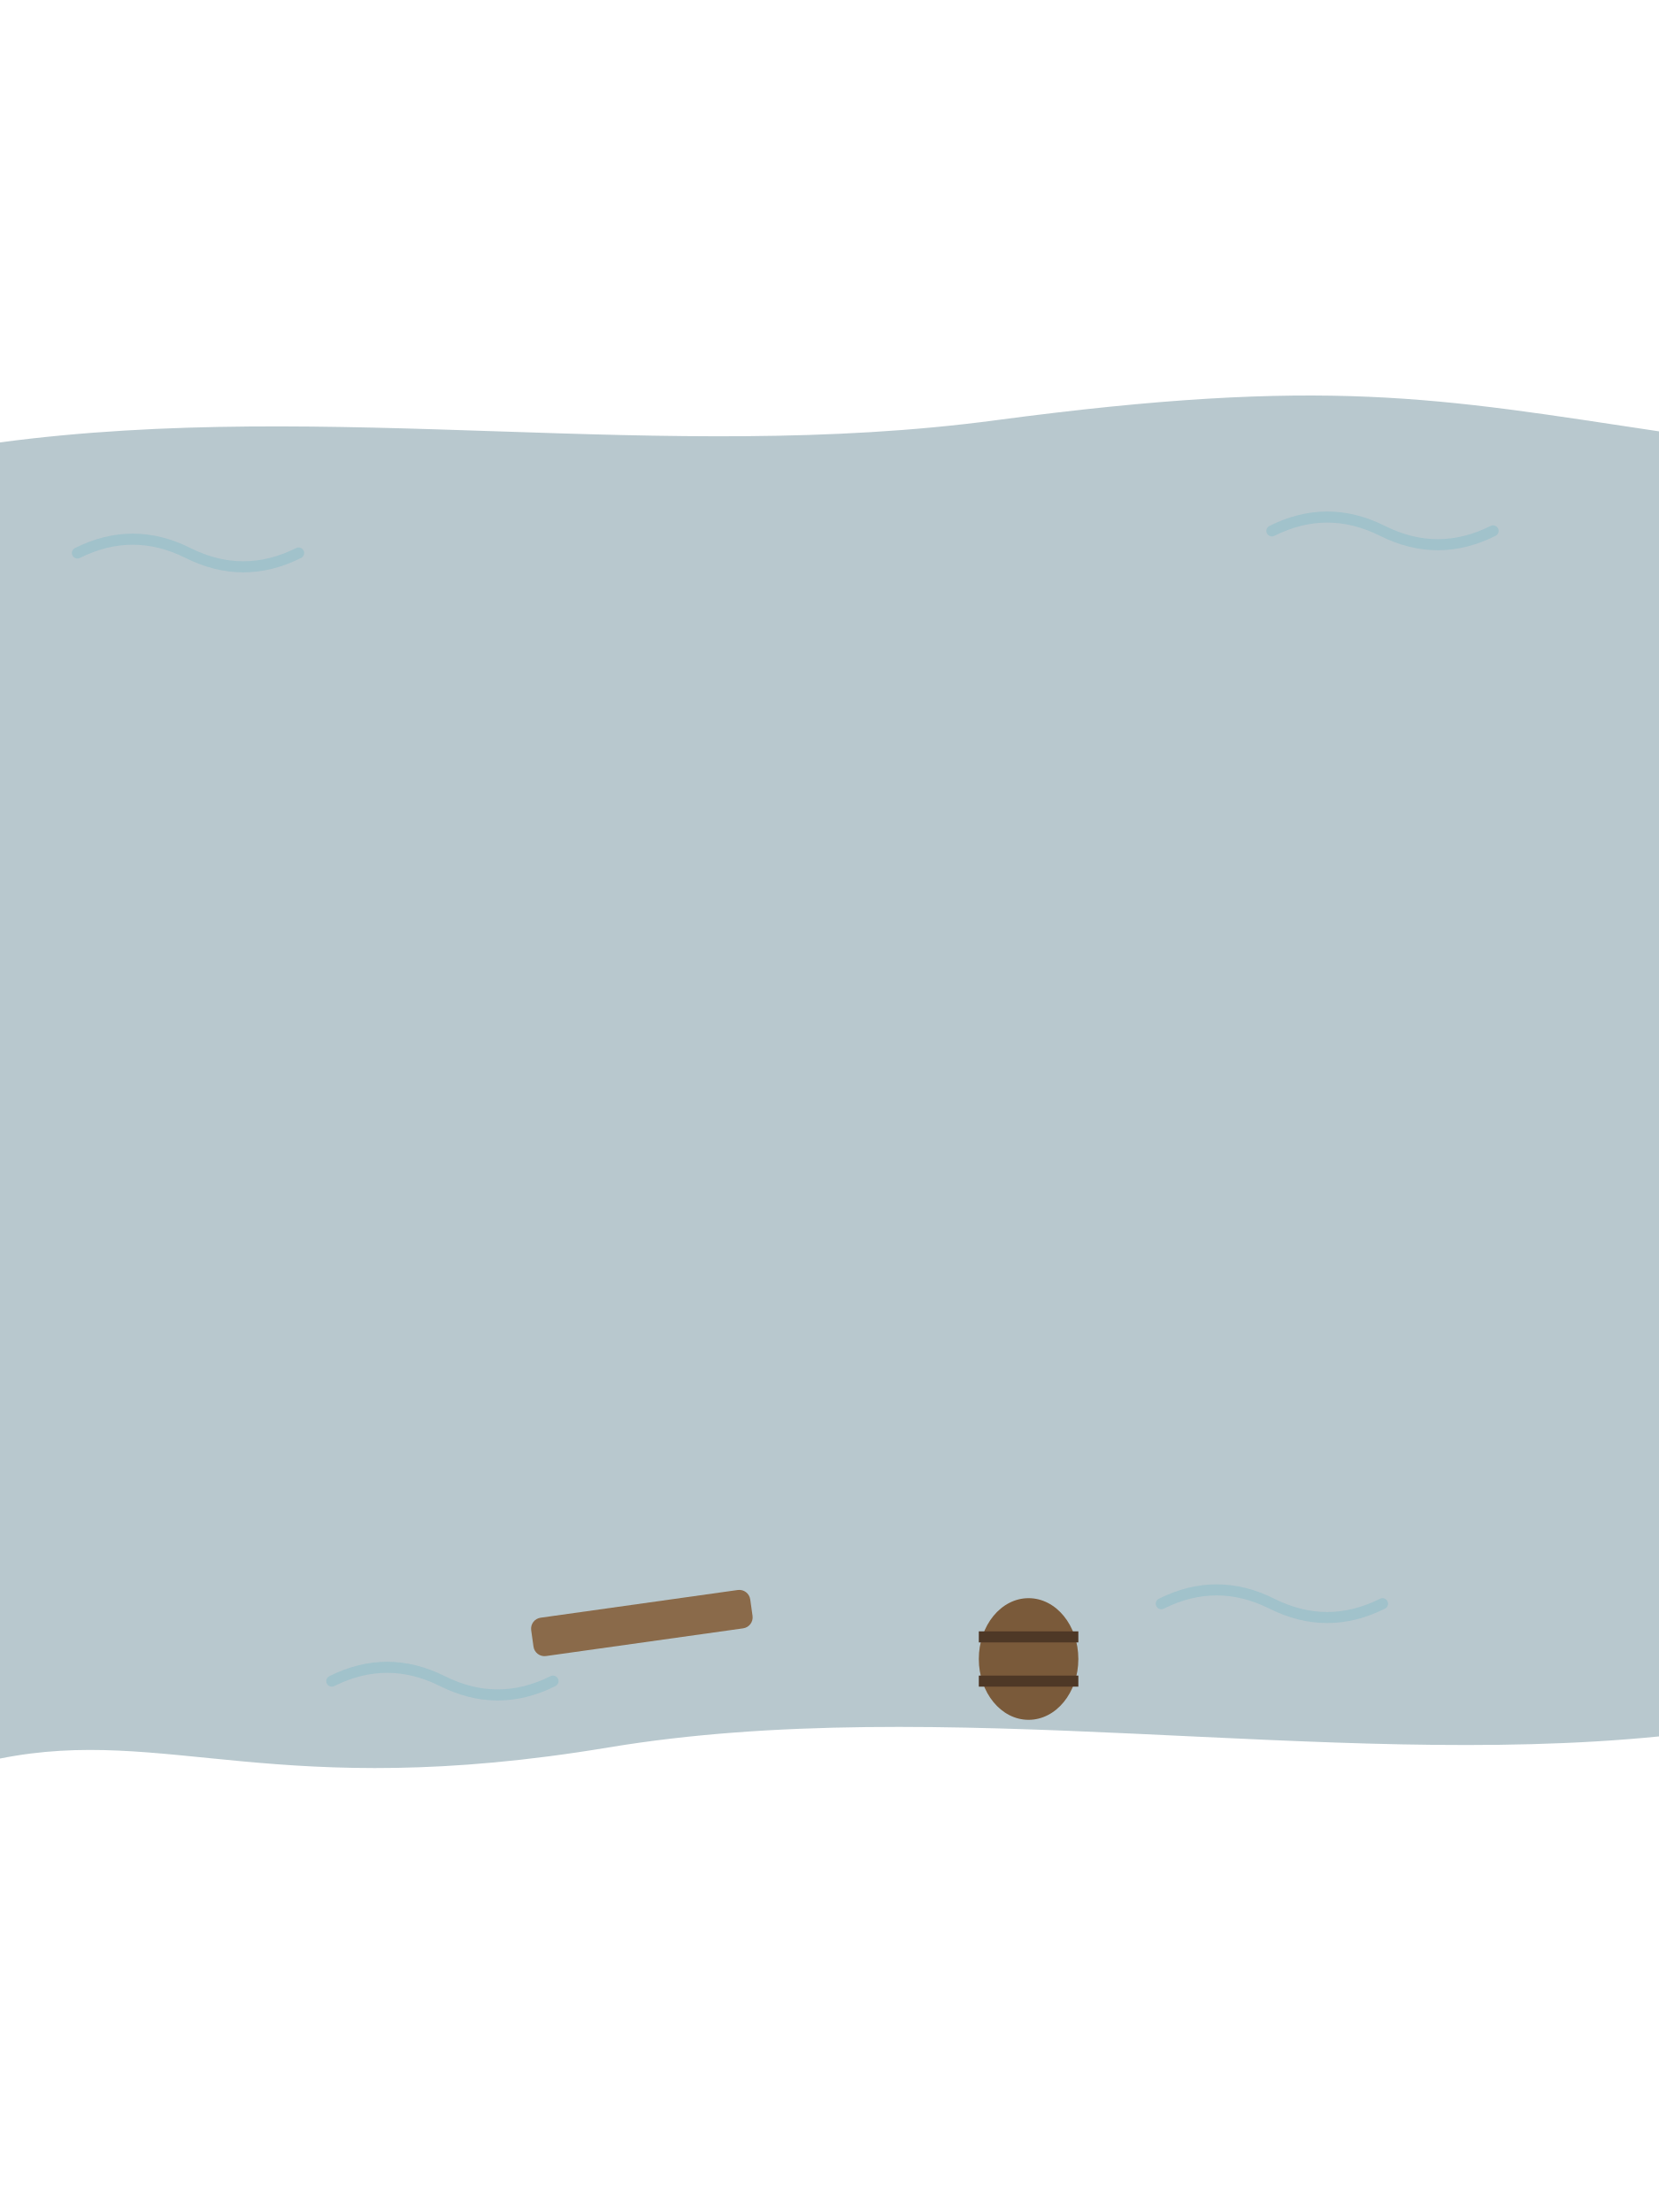
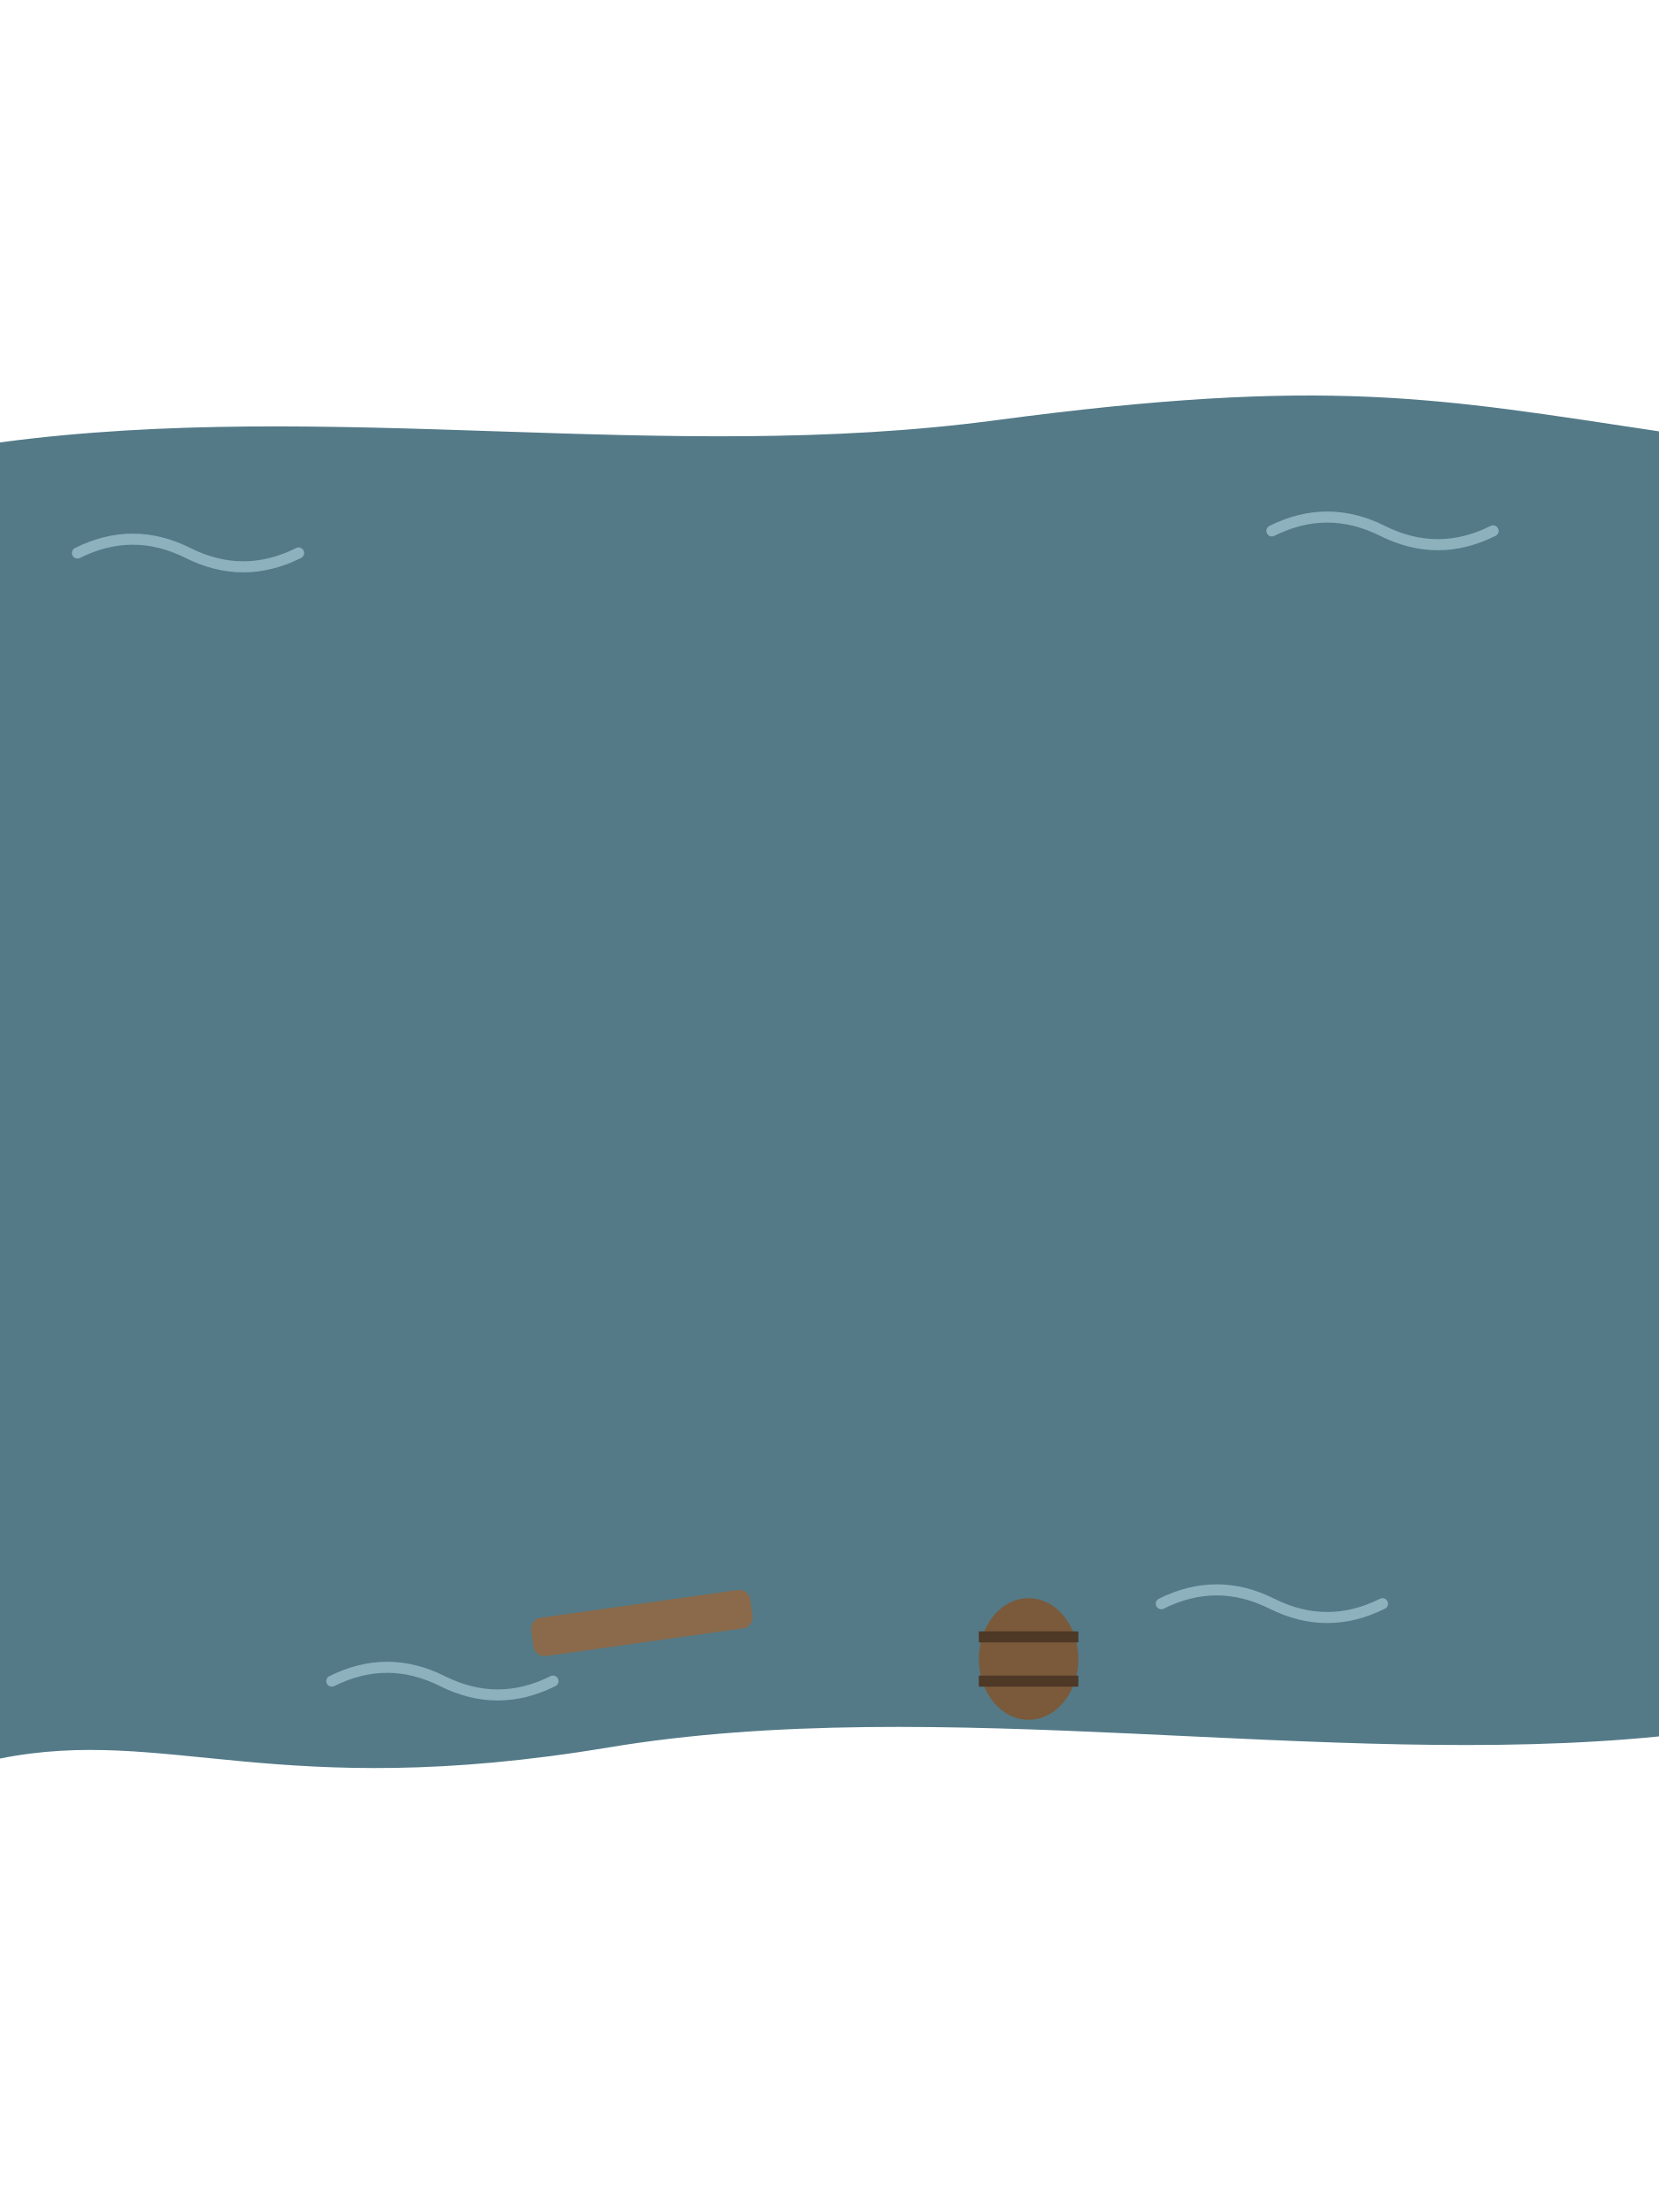
<svg xmlns="http://www.w3.org/2000/svg" viewBox="0 0 300 400" preserveAspectRatio="xMidYMid slice">
-   <path d="M0 80C60 72 120 84 180 76S260 72 300 78V314C240 320 170 306 110 316S30 312 0 318Z" fill="#456F7E" opacity=".38" />
+   <path d="M0 80C60 72 120 84 180 76S260 72 300 78V314C240 320 170 306 110 316S30 312 0 318Z" fill="#456F7E" opacity=".92" />
  <rect x="96" y="290" width="40" height="7" rx="2" fill="#8A6A4A" transform="rotate(-8 116 293)" />
  <ellipse cx="186" cy="300" rx="9" ry="11" fill="#7A5A3A" />
  <path d="M177 296H195M177 304H195" stroke="#4E3826" stroke-width="2" />
  <g fill="none" stroke="#9BC0CA" stroke-width="2" stroke-linecap="round" opacity=".8">
    <path d="M14 100q10-5 20 0t20 0" />
    <path d="M230 96q10-5 20 0t20 0" />
    <path d="M60 304q10-5 20 0t20 0" />
    <path d="M210 290q10-5 20 0t20 0" />
  </g>
</svg>
